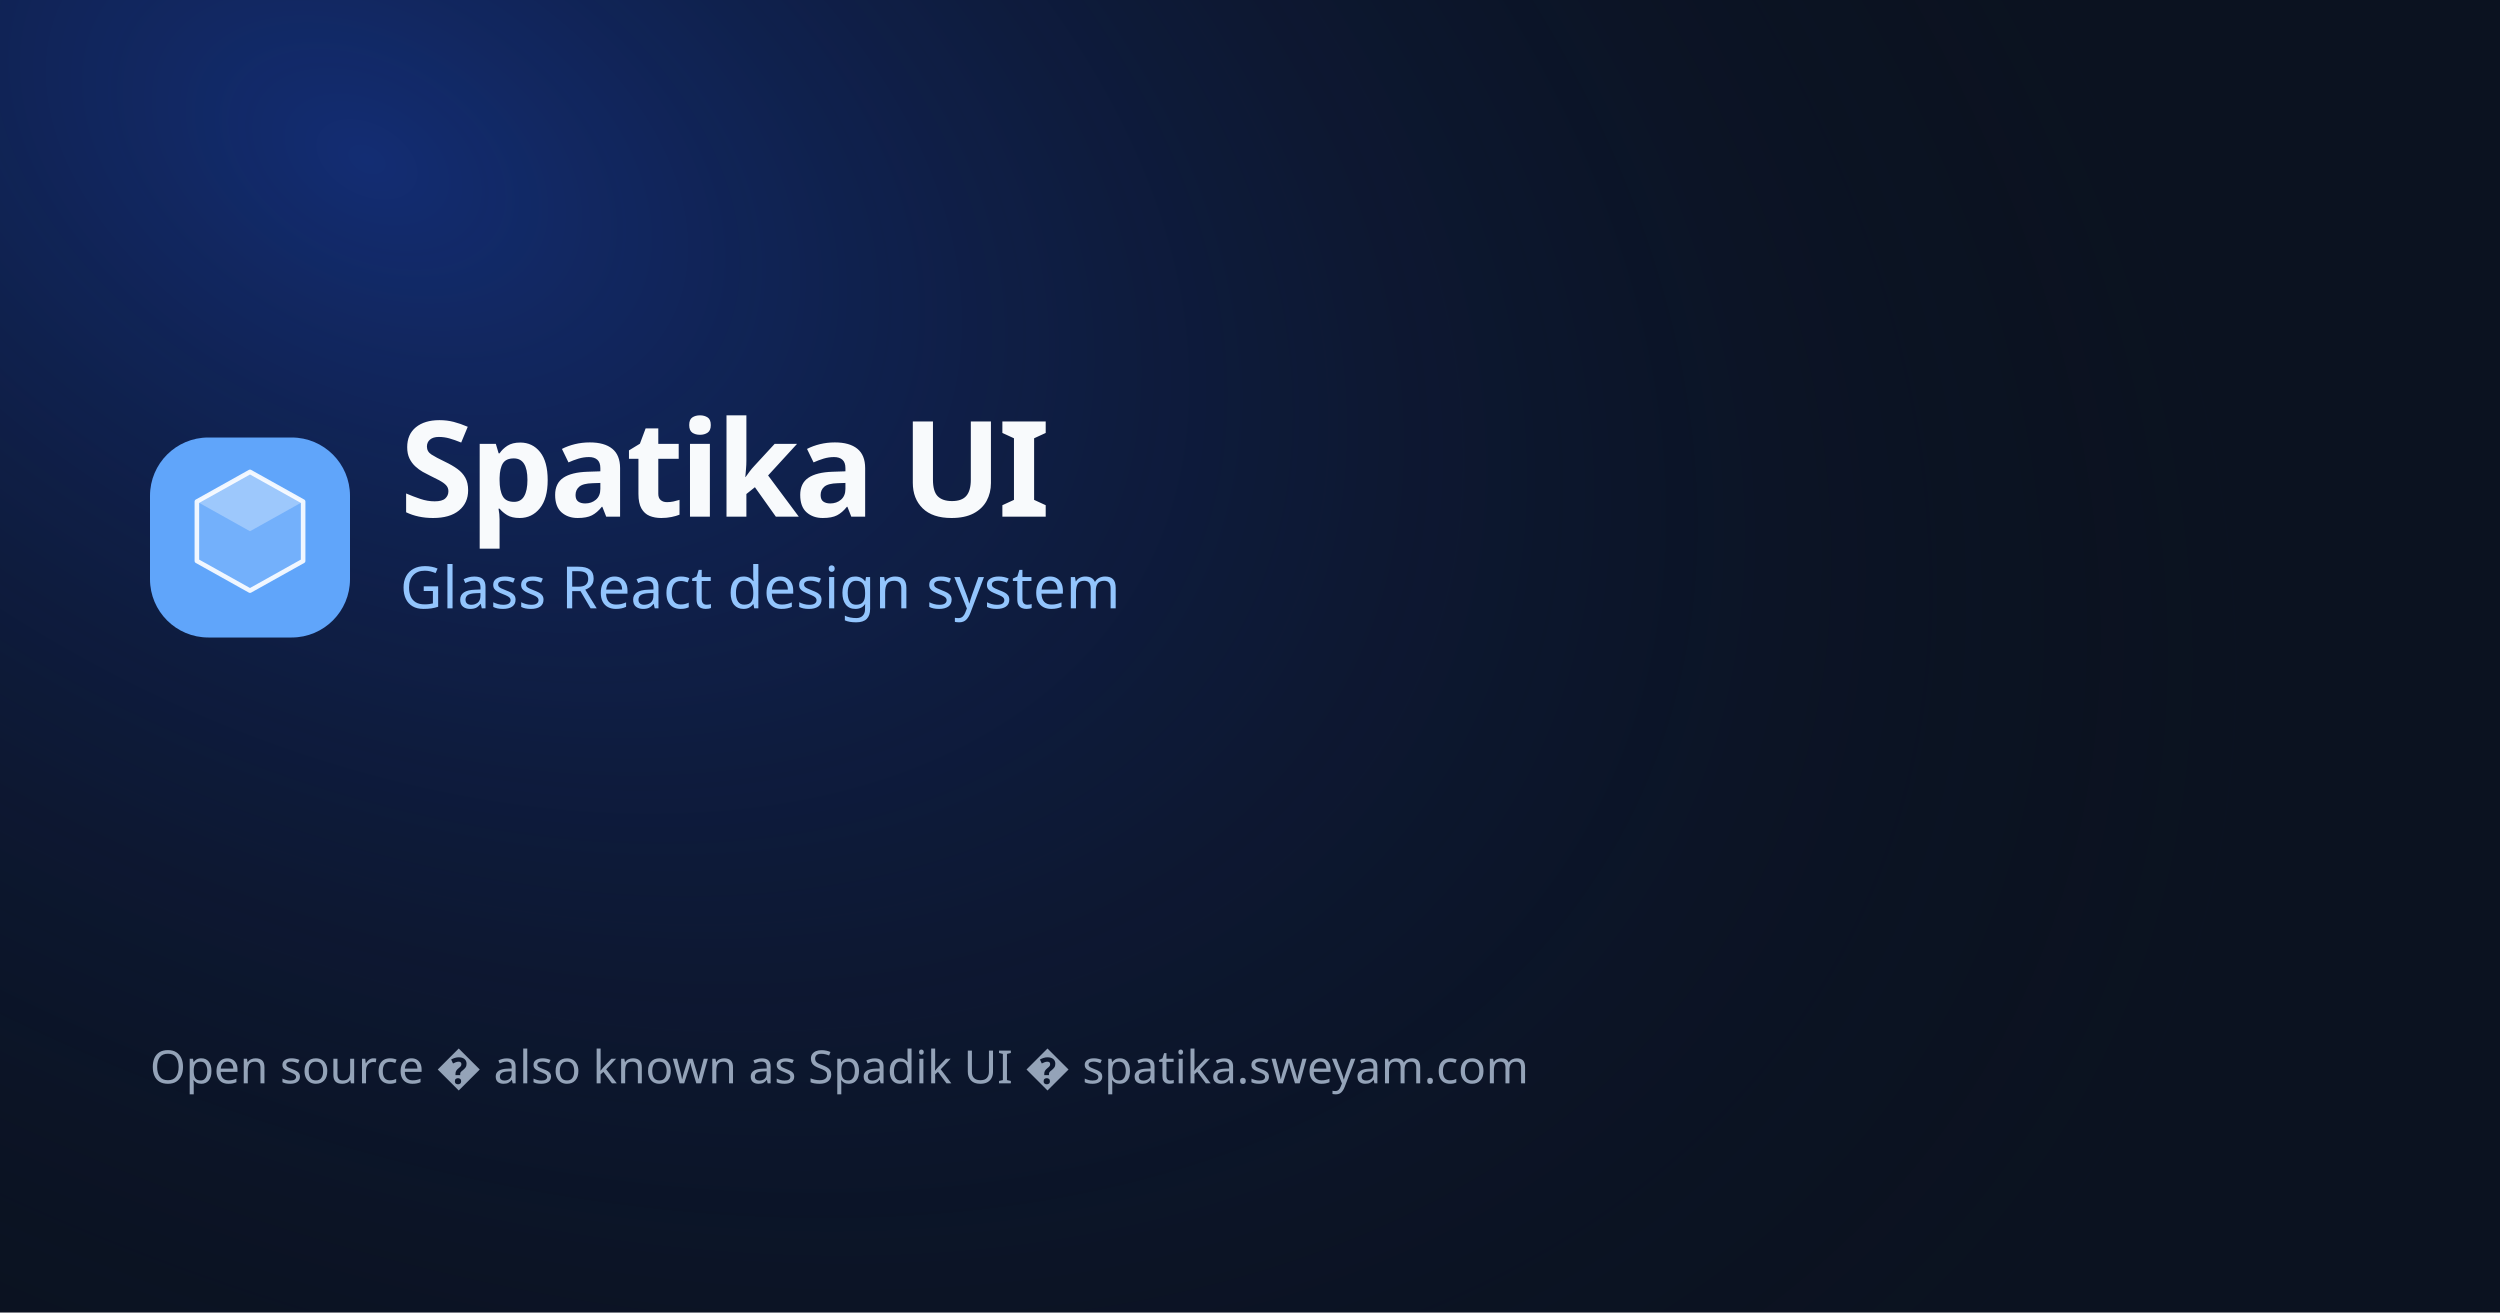
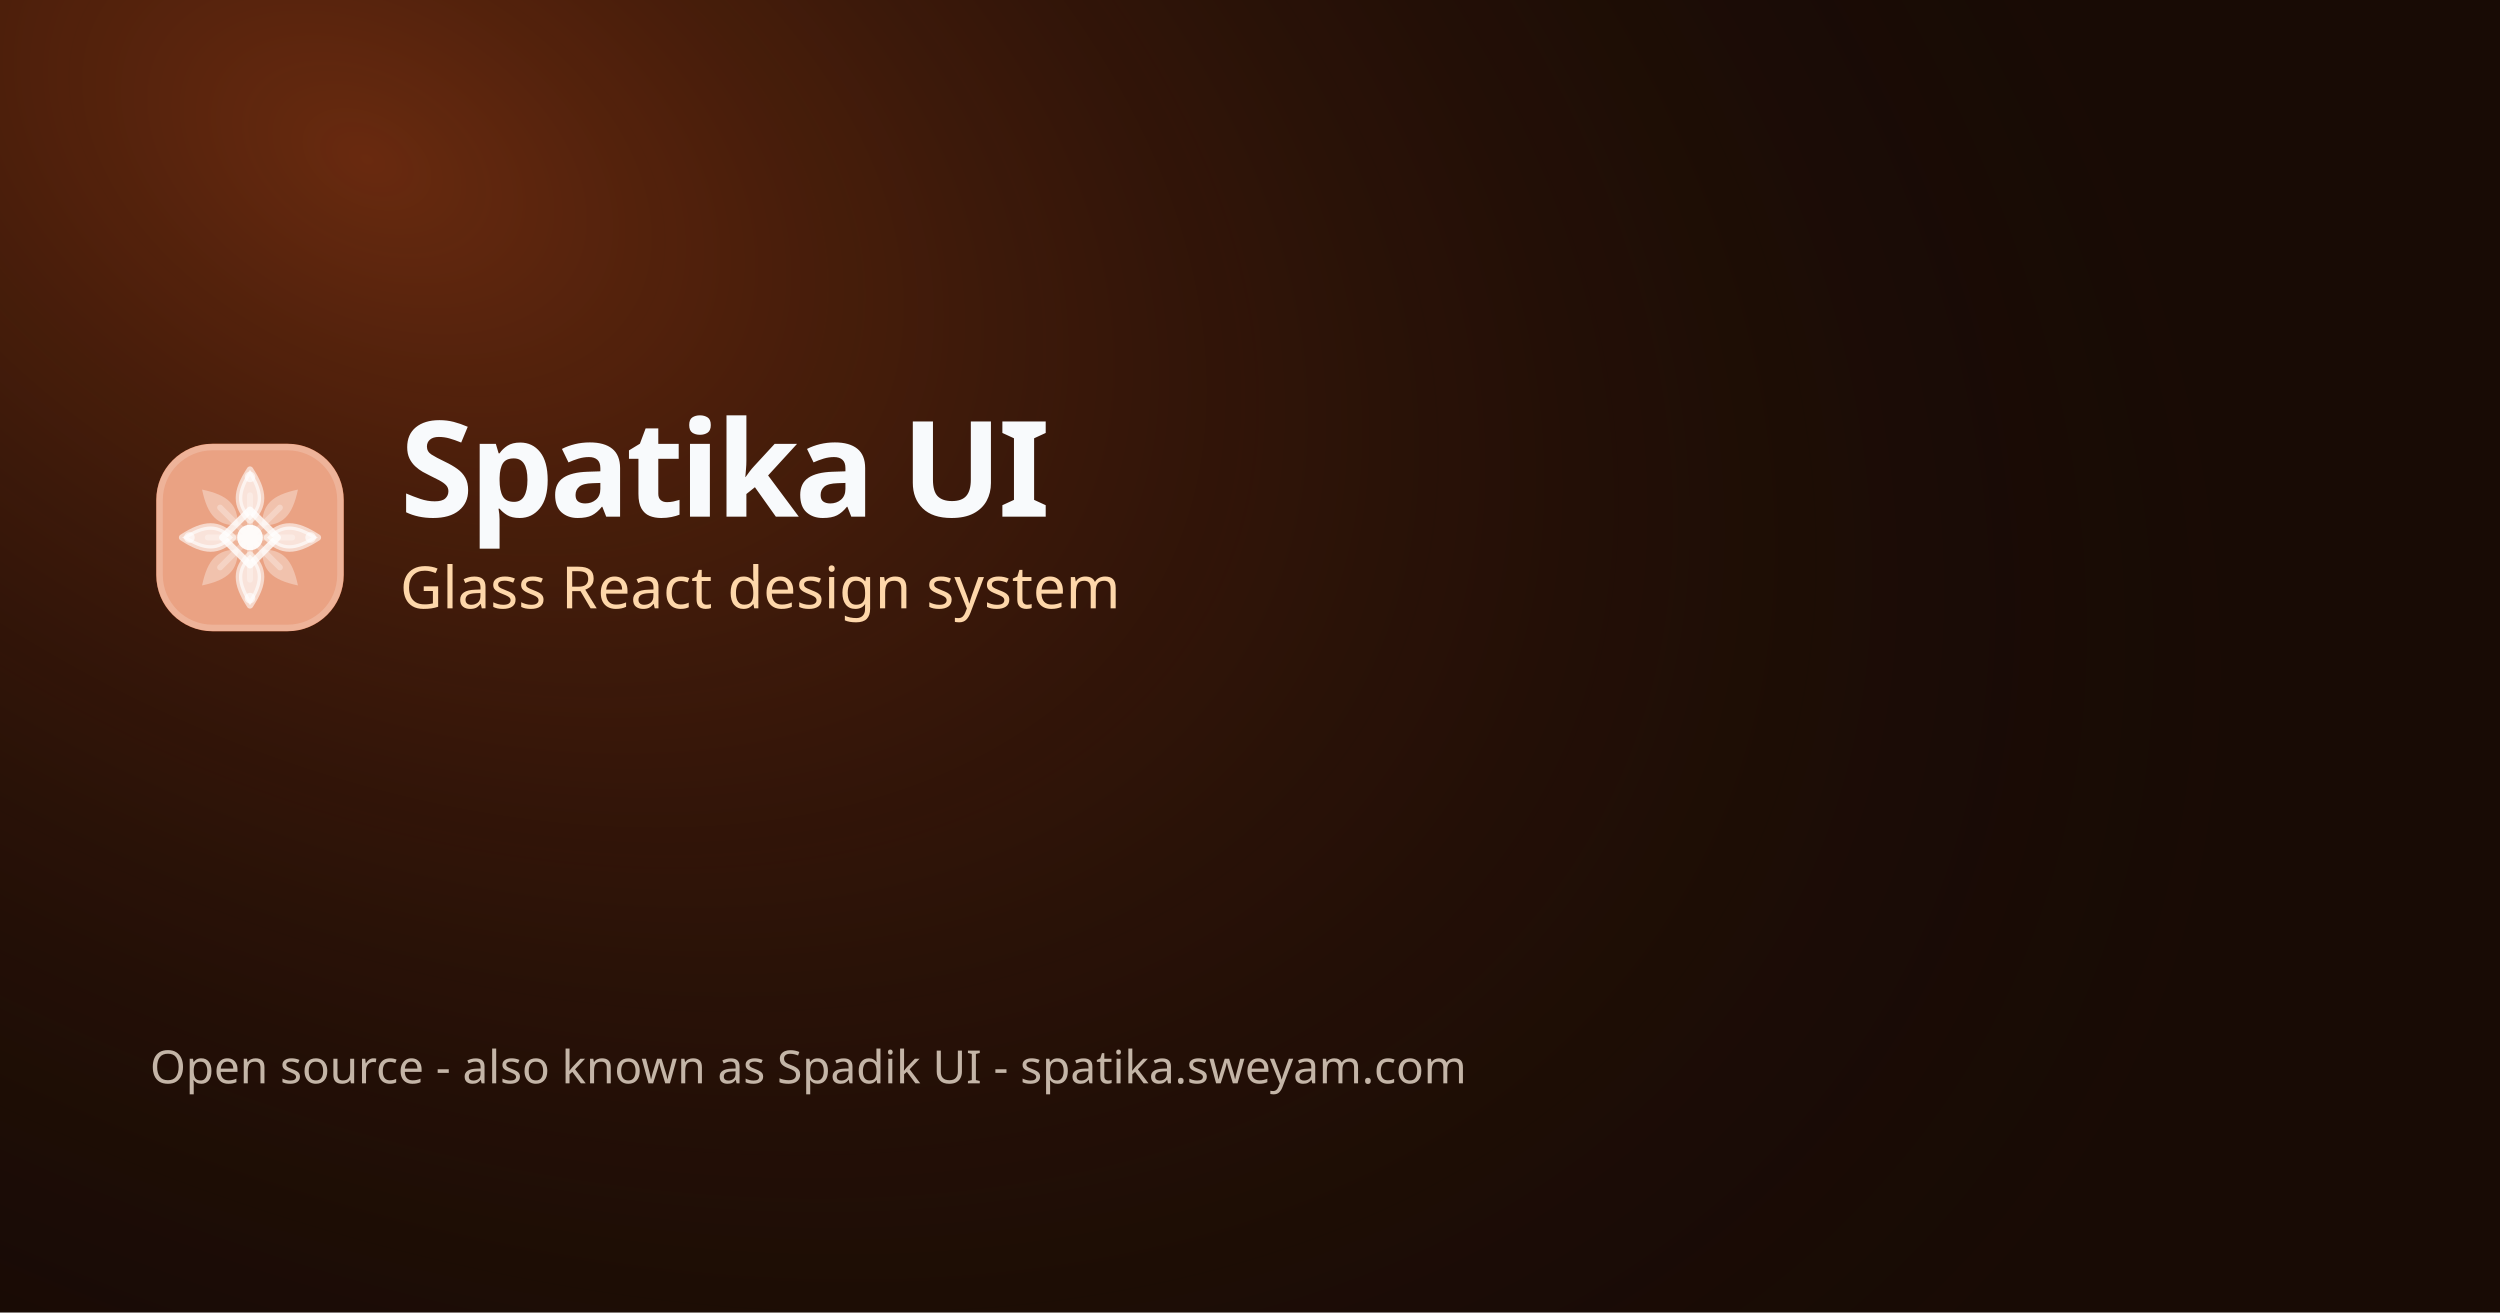
<svg xmlns="http://www.w3.org/2000/svg" width="1200" height="630" viewBox="0 0 1200 630" fill="none">
-   <rect width="1200" height="630" fill="#0b1220" />
+   <rect width="1200" height="630" fill="#180b05" />
  <rect width="1200" height="630" fill="url(#bg)" />
  <defs>
    <radialGradient id="bg" cx="0" cy="0" r="1" gradientUnits="userSpaceOnUse" gradientTransform="translate(180 80) rotate(28) scale(980 640)">
-       <stop stop-color="#1d4ed8" stop-opacity=".45" />
-       <stop offset="1" stop-color="#0b1220" stop-opacity="0" />
+       <stop stop-color="#d9551d" stop-opacity=".42" />
+       <stop offset="1" stop-color="#180b05" stop-opacity="0" />
    </radialGradient>
-     <linearGradient id="mark" x1="72" y1="210" x2="168" y2="306">
-       <stop stop-color="#60a5fa" />
-       <stop offset="1" stop-color="#a78bfa" />
+     <linearGradient id="mark" x1="87" y1="219" x2="153" y2="297">
+       <stop stop-color="#d9551d" />
+       <stop offset="1" stop-color="#9f3412" />
    </linearGradient>
+     <linearGradient id="shine" x1="93" y1="225" x2="138" y2="273">
+       <stop stop-color="white" stop-opacity=".45" />
+       <stop offset="1" stop-color="white" stop-opacity="0" />
+     </linearGradient>
+     <radialGradient id="glow" cx="0" cy="0" r="1" gradientTransform="matrix(54 60 -60 54 102 234)">
+       <stop stop-color="white" stop-opacity=".34" />
+       <stop offset=".62" stop-color="white" stop-opacity=".08" />
+       <stop offset="1" stop-color="white" stop-opacity="0" />
+     </radialGradient>
  </defs>
-   <rect x="72" y="210" width="96" height="96" rx="28" fill="url(#mark)" />
-   <path d="M120 226.5L145.5 240.75V269.25L120 283.5L94.5 269.25V240.75L120 226.5Z" fill="white" fill-opacity=".12" stroke="white" stroke-opacity=".9" stroke-width="2.2" stroke-linejoin="round" />
-   <path d="M120 226.5L94.5 240.75L120 255L145.5 240.75L120 226.5Z" fill="white" fill-opacity=".3" />
+   <g transform="translate(72 210) scale(3)">
+     <rect x="1" y="1" width="30" height="30" rx="9" fill="url(#mark)" />
+     <rect x="1" y="1" width="30" height="30" rx="9" fill="url(#shine)" />
+     <rect x="1" y="1" width="30" height="30" rx="9" fill="url(#glow)" />
+     <rect x="1.55" y="1.55" width="28.9" height="28.9" rx="8.45" stroke="white" stroke-opacity=".18" />
+     <path d="M16 5.15C18.35 8.76 18.35 10.94 16 13.28C13.65 10.94 13.65 8.76 16 5.15Z" fill="white" fill-opacity=".7" />
+     <path d="M26.85 16C23.24 18.35 21.06 18.35 18.72 16C21.06 13.65 23.24 13.65 26.85 16Z" fill="white" fill-opacity=".7" />
+     <path d="M16 26.85C13.65 23.24 13.65 21.06 16 18.72C18.35 21.06 18.35 23.24 16 26.85Z" fill="white" fill-opacity=".7" />
+     <path d="M5.15 16C8.76 13.65 10.94 13.65 13.28 16C10.94 18.35 8.76 18.35 5.15 16Z" fill="white" fill-opacity=".7" />
+     <path d="M23.67 8.33C22.78 12.54 21.24 14.08 17.94 14.08C17.94 10.76 19.46 9.22 23.67 8.33Z" fill="white" fill-opacity=".34" />
+     <path d="M23.67 23.67C19.46 22.78 17.94 21.24 17.94 17.92C21.24 17.92 22.78 19.46 23.67 23.67Z" fill="white" fill-opacity=".34" />
+     <path d="M8.33 23.67C9.22 19.46 10.76 17.92 14.06 17.92C14.06 21.24 12.54 22.78 8.33 23.67Z" fill="white" fill-opacity=".34" />
+     <path d="M8.33 8.33C12.54 9.22 14.06 10.76 14.06 14.08C10.76 14.08 9.22 12.54 8.33 8.33Z" fill="white" fill-opacity=".34" />
+     <path d="M16 5.15C18.35 8.76 18.35 10.94 16 13.28C13.65 10.94 13.65 8.76 16 5.15ZM26.85 16C23.24 18.35 21.06 18.35 18.72 16C21.06 13.65 23.24 13.65 26.85 16ZM16 26.85C13.65 23.24 13.65 21.06 16 18.72C18.35 21.06 18.35 23.24 16 26.85ZM5.15 16C8.76 13.65 10.94 13.65 13.28 16C10.94 18.35 8.76 18.35 5.15 16Z" stroke="white" stroke-opacity=".58" stroke-width="1.05" stroke-linejoin="round" />
+     <path d="M16 9.25V22.75M9.25 16H22.75M11.22 11.22L20.78 20.78M20.78 11.22L11.22 20.78" stroke="white" stroke-opacity=".28" stroke-width=".95" stroke-linecap="round" />
+     <path d="M16 11.6L18.2 13.8L20.4 16L18.2 18.2L16 20.4L13.8 18.2L11.6 16L13.8 13.8L16 11.6Z" fill="#fff7ed" fill-opacity=".2" stroke="white" stroke-opacity=".78" stroke-width="1.1" stroke-linejoin="round" />
+     <circle cx="16" cy="16" r="2.05" fill="white" fill-opacity=".92" />
+     <circle cx="16" cy="6.3" r=".85" fill="white" fill-opacity=".62" />
+     <circle cx="25.7" cy="16" r=".85" fill="white" fill-opacity=".62" />
+     <circle cx="16" cy="25.7" r=".85" fill="white" fill-opacity=".62" />
+     <circle cx="6.3" cy="16" r=".85" fill="white" fill-opacity=".62" />
+   </g>
  <text x="192" y="248" fill="#f8fafc" font-family="ui-sans-serif, system-ui, sans-serif" font-size="64" font-weight="700" letter-spacing="-2">Spatika UI</text>
-   <text x="192" y="292" fill="#93c5fd" font-family="ui-sans-serif, system-ui, sans-serif" font-size="28" font-weight="500">Glass React design system</text>
-   <text x="72" y="520" fill="#94a3b8" font-family="ui-sans-serif, system-ui, sans-serif" font-size="22">Open source � also known as Spadik UI � spatika.sweyam.com</text>
+   <text x="192" y="292" fill="#fed7aa" font-family="ui-sans-serif, system-ui, sans-serif" font-size="28" font-weight="500">Glass React design system</text>
+   <text x="72" y="520" fill="#c4b5a7" font-family="ui-sans-serif, system-ui, sans-serif" font-size="22">Open source - also known as Spadik UI - spatika.sweyam.com</text>
</svg>
